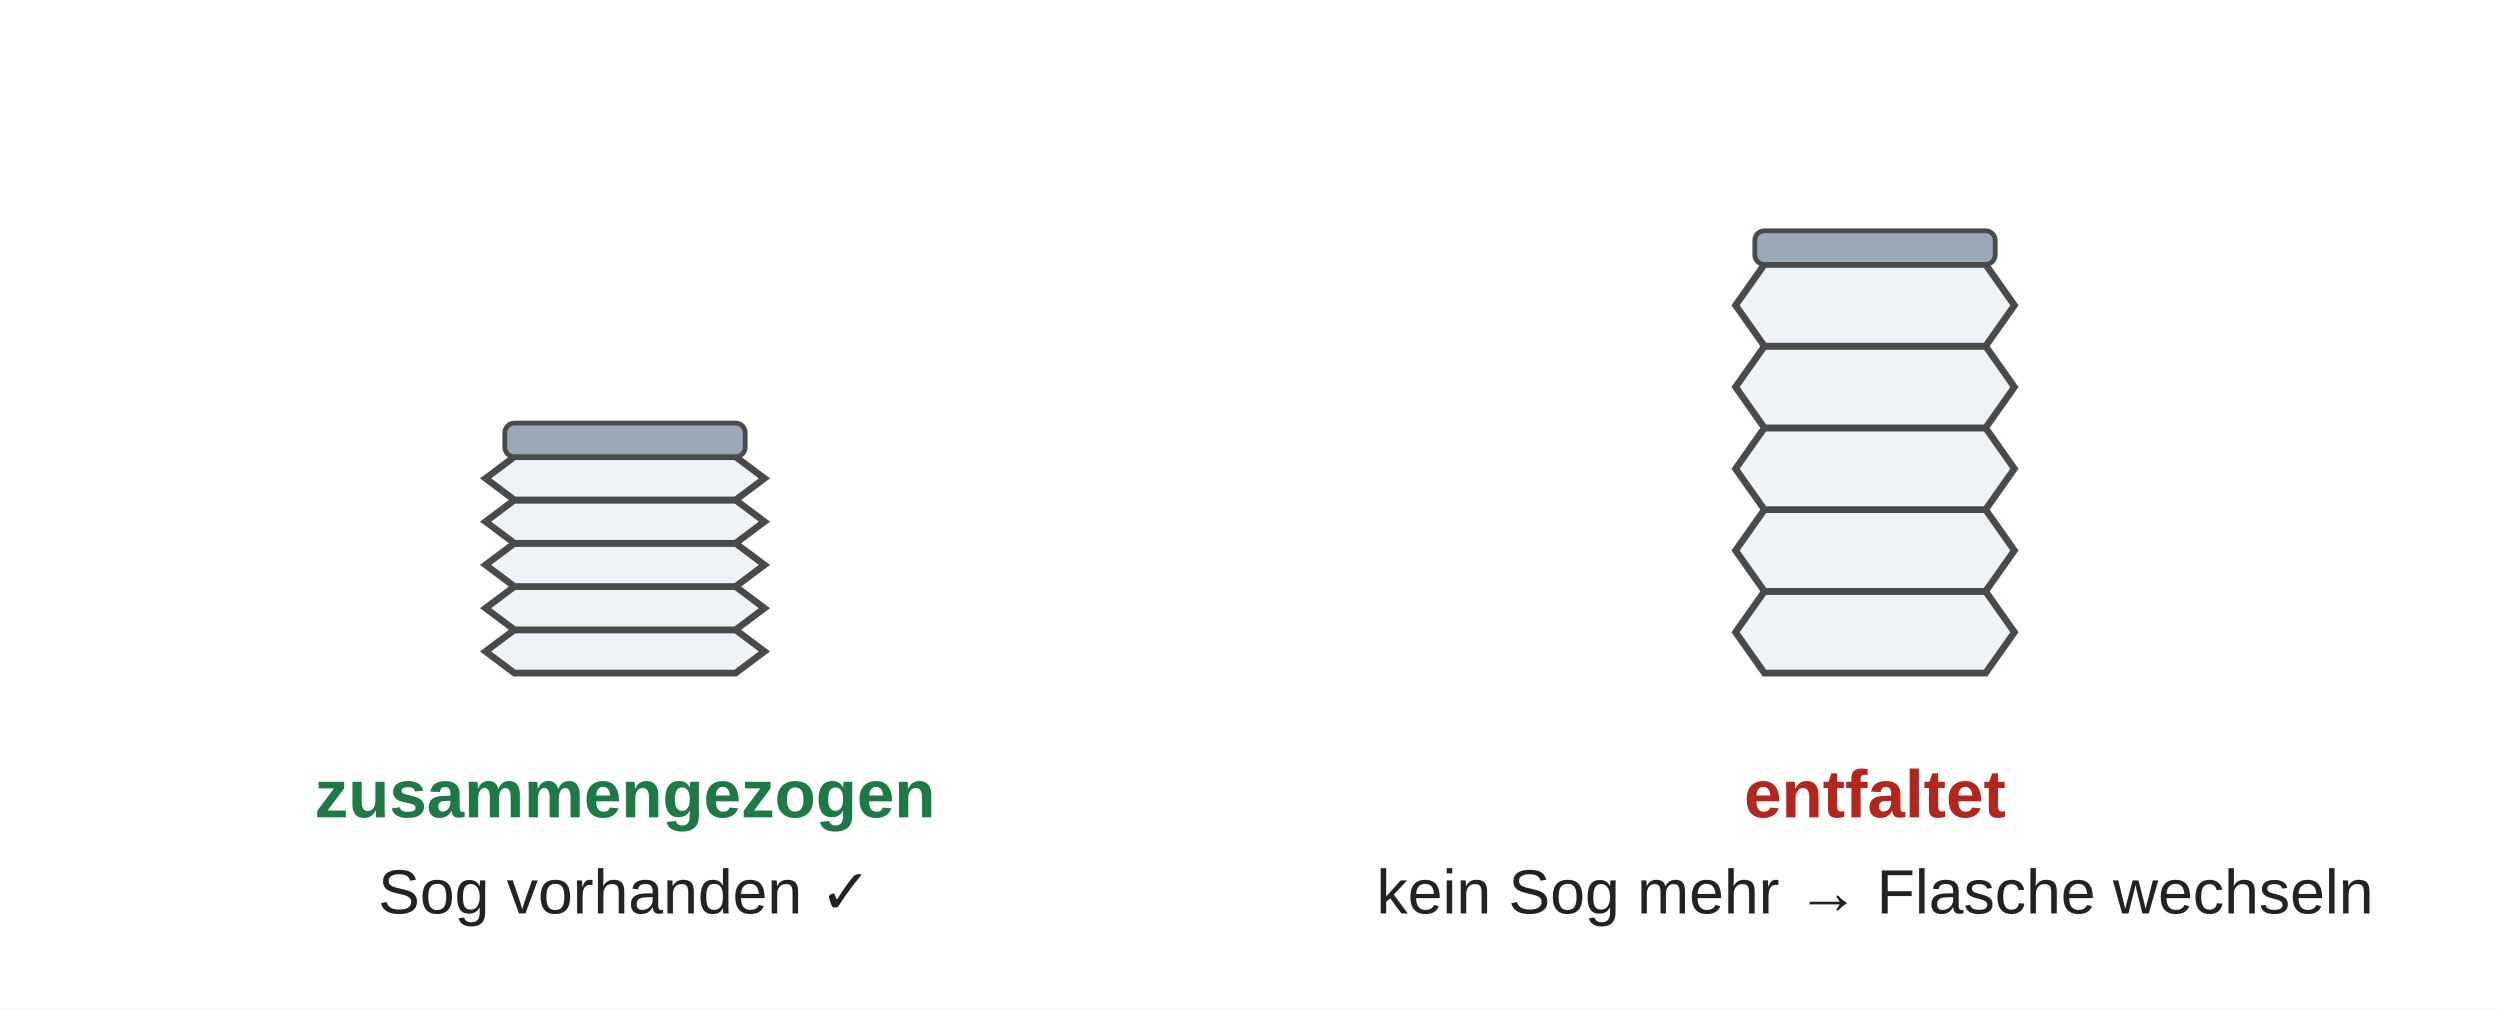
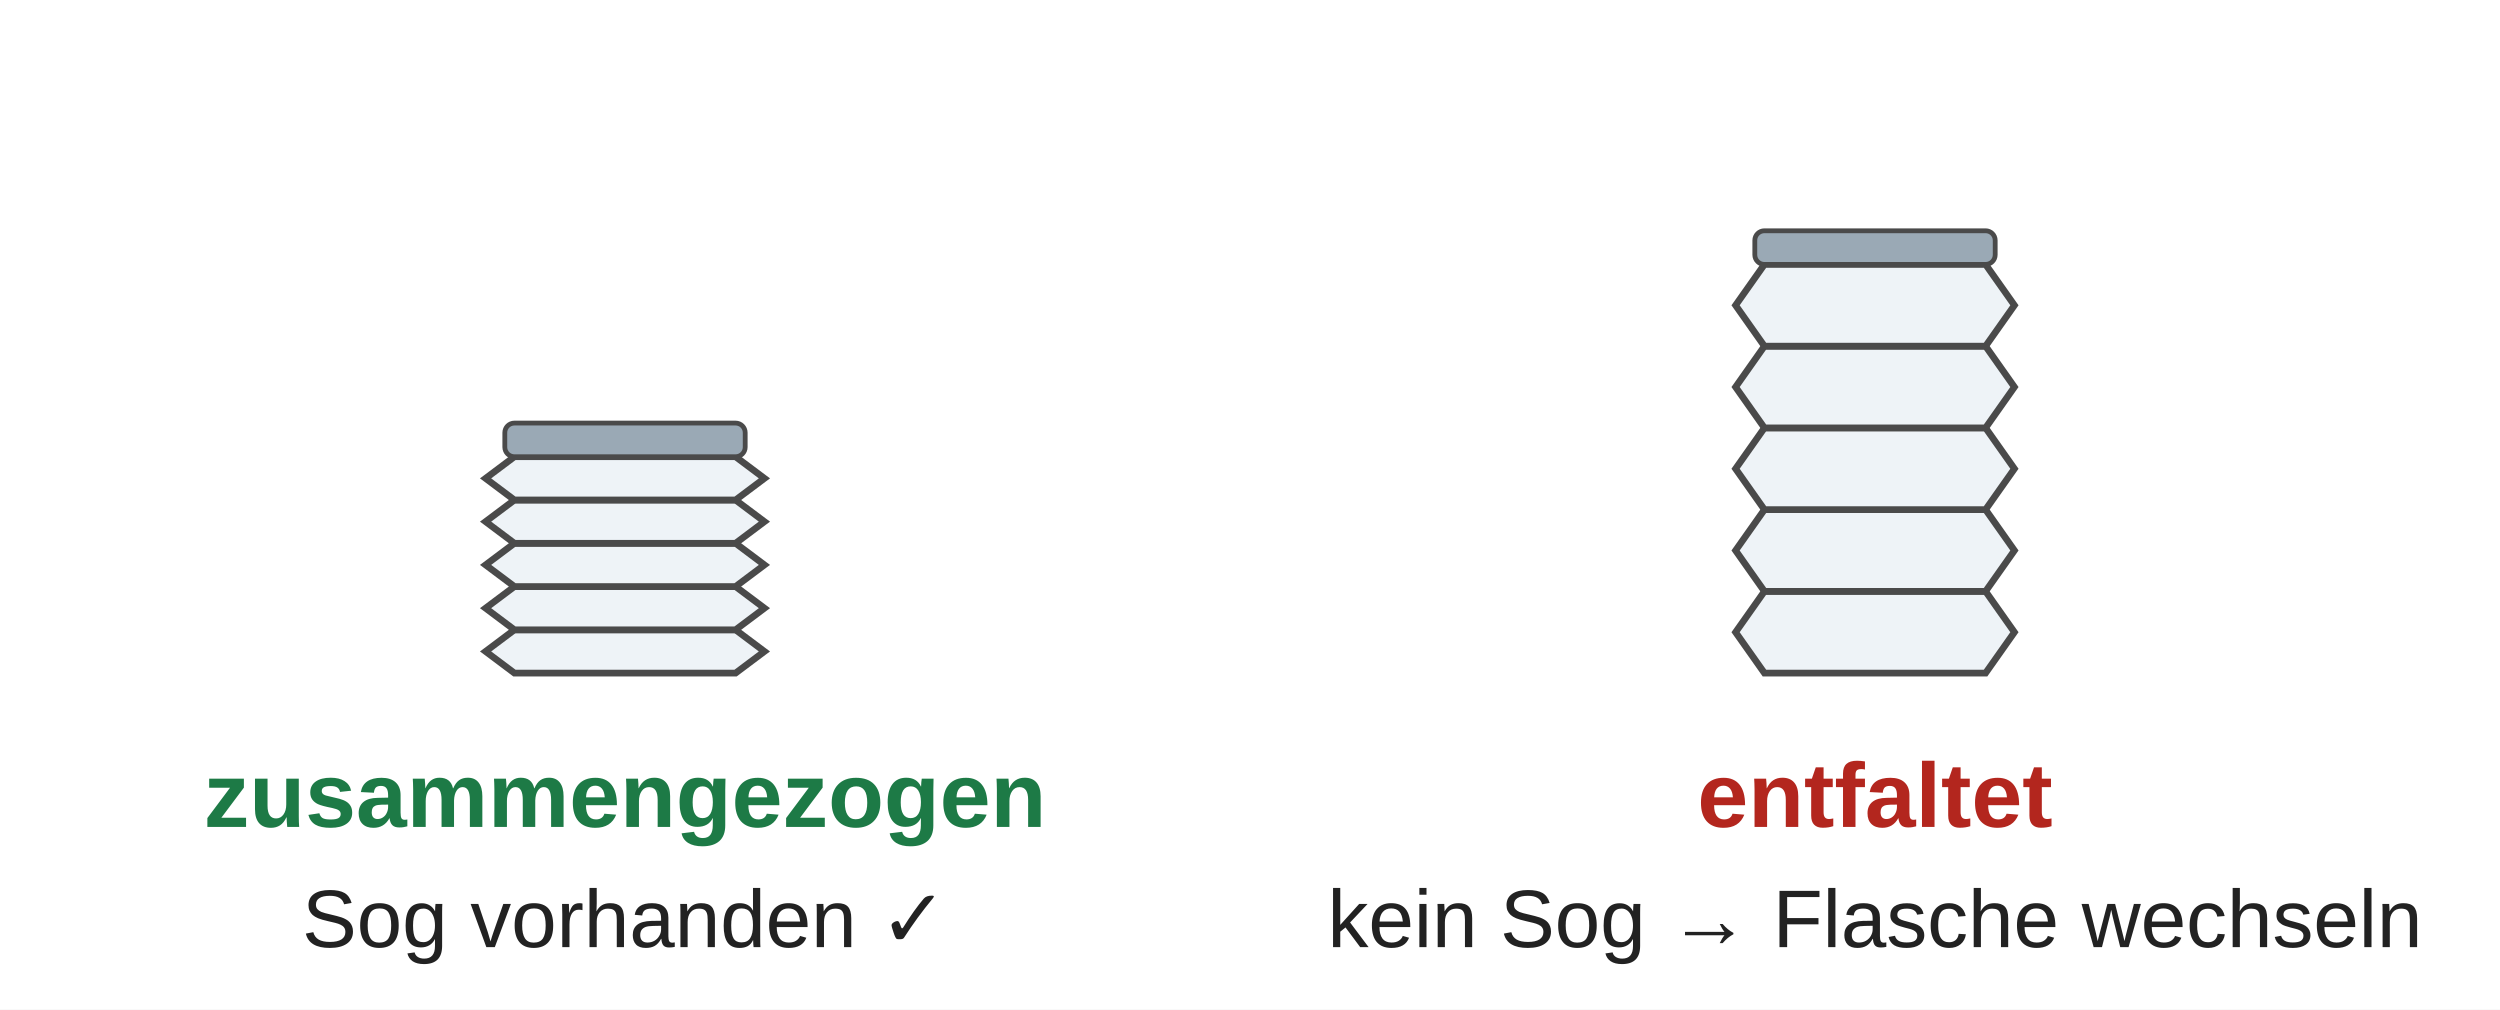
<svg xmlns="http://www.w3.org/2000/svg" viewBox="0 0 520 210" font-family="Arial, Helvetica, sans-serif" role="img" aria-label="Vakuumindikator zusammengezogen und entfaltet">
  <rect width="520" height="210" fill="#fff" />
  <path d="M107.0,140 L101.0,135.5 L107.0,131 L153.0,131 L159.0,135.5 L153.0,140 Z" fill="#eef3f7" stroke="#4a4a4a" stroke-width="1.4" />
  <path d="M107.0,131 L101.0,126.5 L107.0,122 L153.0,122 L159.0,126.5 L153.0,131 Z" fill="#eef3f7" stroke="#4a4a4a" stroke-width="1.4" />
  <path d="M107.0,122 L101.0,117.5 L107.0,113 L153.0,113 L159.0,117.5 L153.0,122 Z" fill="#eef3f7" stroke="#4a4a4a" stroke-width="1.4" />
  <path d="M107.0,113 L101.0,108.5 L107.0,104 L153.0,104 L159.0,108.5 L153.0,113 Z" fill="#eef3f7" stroke="#4a4a4a" stroke-width="1.4" />
  <path d="M107.0,104 L101.0,99.5 L107.0,95 L153.0,95 L159.0,99.5 L153.0,104 Z" fill="#eef3f7" stroke="#4a4a4a" stroke-width="1.4" />
  <rect x="105.0" y="88" width="50" height="7" rx="2" fill="#9aa9b5" stroke="#4a4a4a" />
-   <text x="130" y="170" font-size="14" font-weight="bold" text-anchor="middle" fill="#1d7a46">zusammengezogen</text>
-   <text x="130" y="190" font-size="13" text-anchor="middle" fill="#222">Sog vorhanden ✓</text>
+   <text x="130" y="172" font-size="19" font-weight="bold" text-anchor="middle" fill="#1d7a46">zusammengezogen</text>
+   <text x="130" y="197" font-size="17" text-anchor="middle" fill="#222">Sog vorhanden ✓</text>
  <path d="M367.0,140 L361.0,131.5 L367.0,123 L413.0,123 L419.0,131.5 L413.0,140 Z" fill="#eef3f7" stroke="#4a4a4a" stroke-width="1.4" />
  <path d="M367.0,123 L361.0,114.5 L367.0,106 L413.0,106 L419.0,114.5 L413.0,123 Z" fill="#eef3f7" stroke="#4a4a4a" stroke-width="1.4" />
  <path d="M367.0,106 L361.0,97.5 L367.0,89 L413.0,89 L419.0,97.5 L413.0,106 Z" fill="#eef3f7" stroke="#4a4a4a" stroke-width="1.4" />
  <path d="M367.0,89 L361.0,80.5 L367.0,72 L413.0,72 L419.0,80.5 L413.0,89 Z" fill="#eef3f7" stroke="#4a4a4a" stroke-width="1.4" />
  <path d="M367.0,72 L361.0,63.5 L367.0,55 L413.0,55 L419.0,63.5 L413.0,72 Z" fill="#eef3f7" stroke="#4a4a4a" stroke-width="1.4" />
  <rect x="365.0" y="48" width="50" height="7" rx="2" fill="#9aa9b5" stroke="#4a4a4a" />
-   <text x="390" y="170" font-size="14" font-weight="bold" text-anchor="middle" fill="#b3261e">entfaltet</text>
-   <text x="390" y="190" font-size="13" text-anchor="middle" fill="#222">kein Sog mehr → Flasche wechseln</text>
+   <text x="390" y="172" font-size="19" font-weight="bold" text-anchor="middle" fill="#b3261e">entfaltet</text>
+   <text x="390" y="197" font-size="17" text-anchor="middle" fill="#222">kein Sog → Flasche wechseln</text>
</svg>
